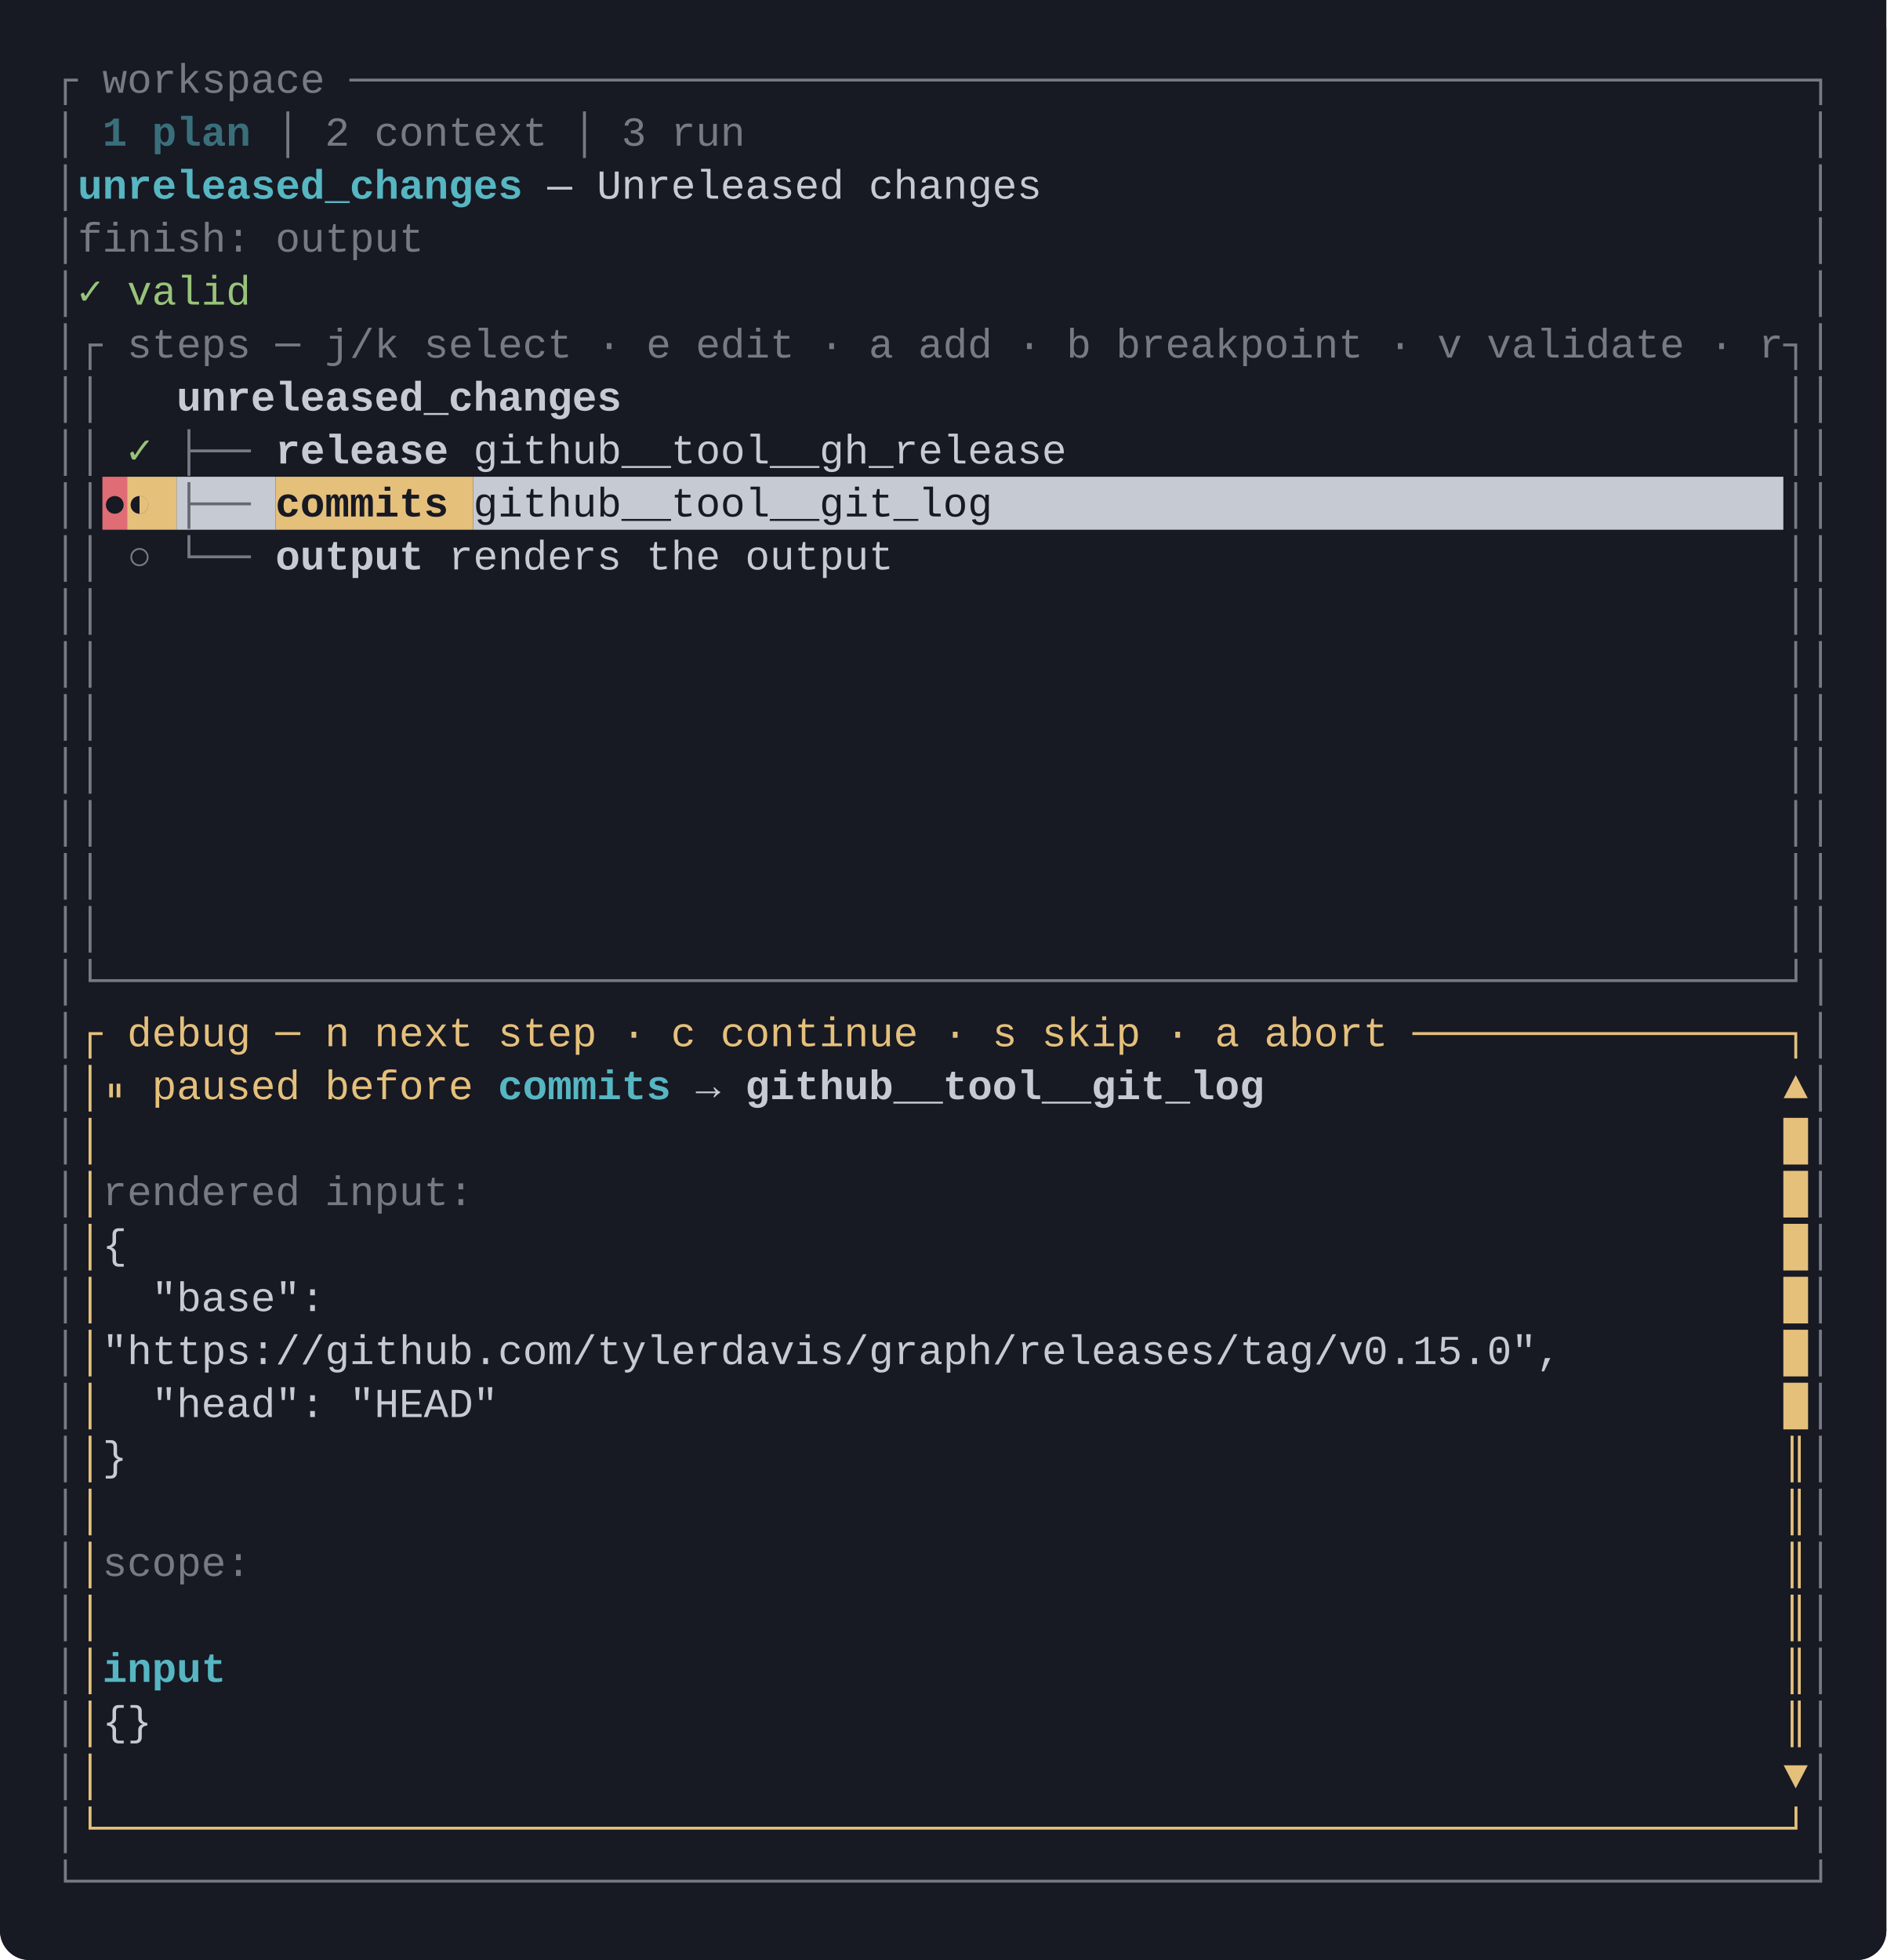
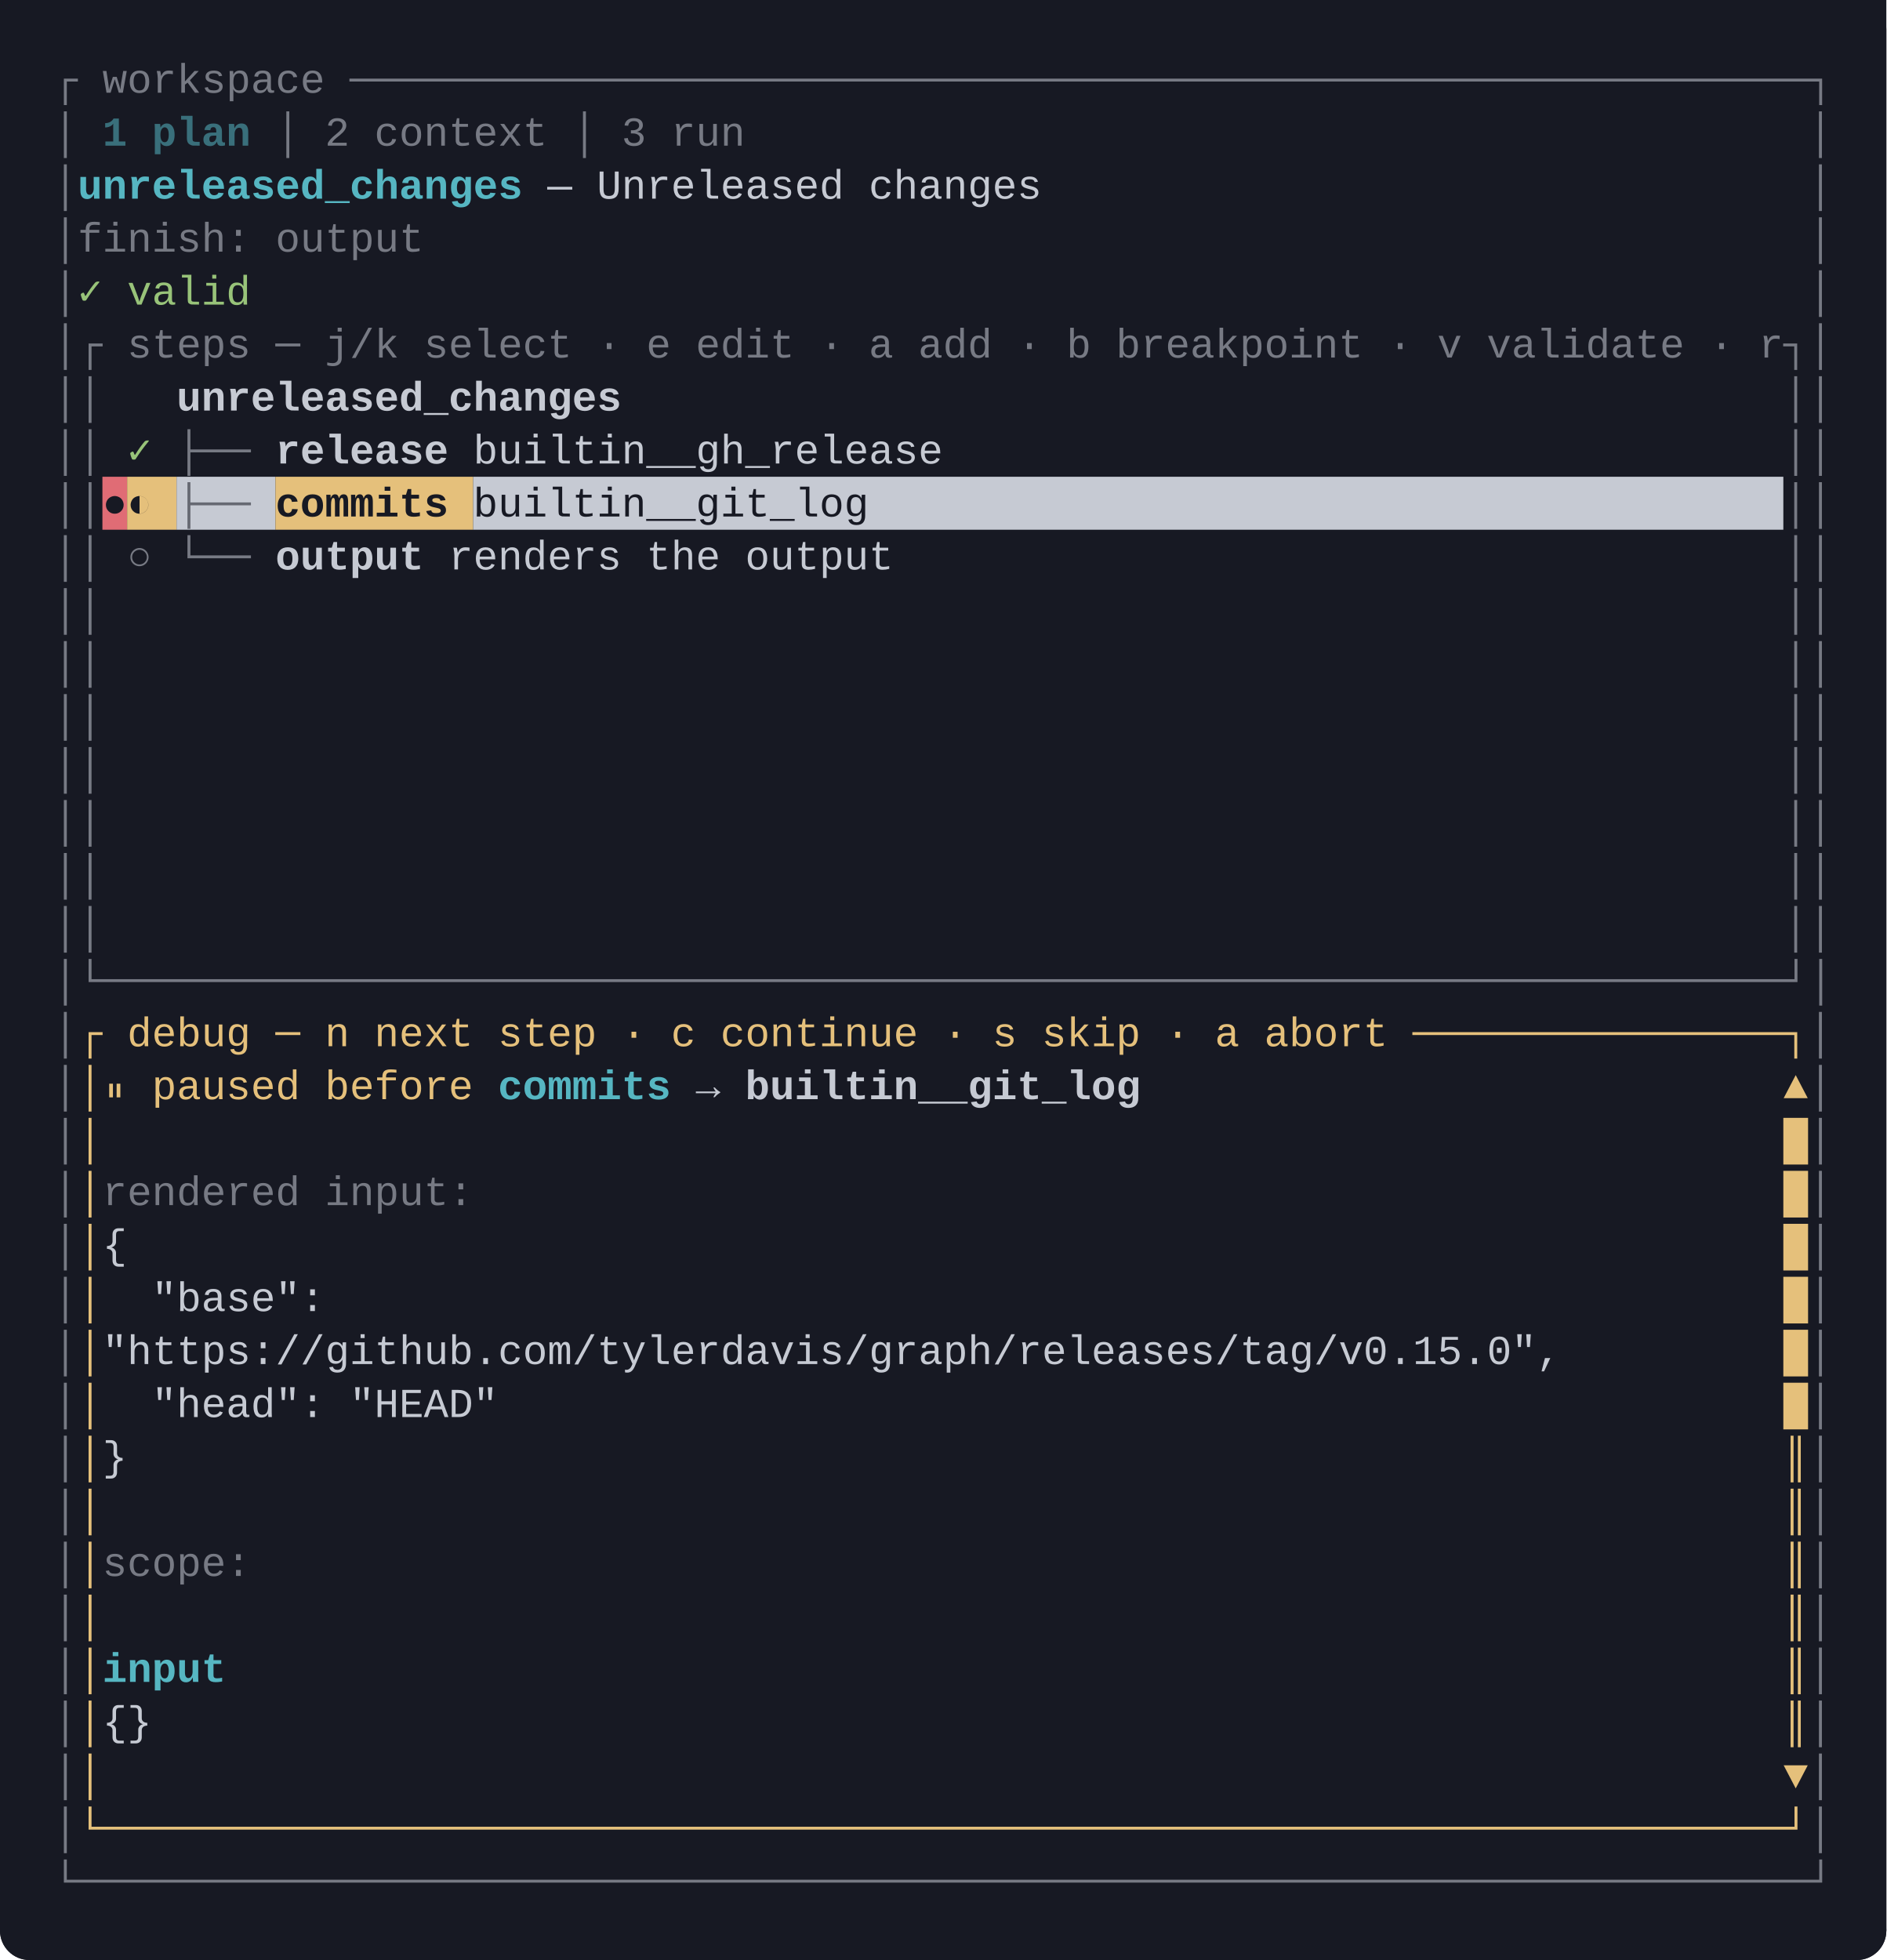
<svg xmlns="http://www.w3.org/2000/svg" width="641" height="666" viewBox="0 0 641 666" xml:space="preserve" font-family="ui-monospace, SFMono-Regular, Menlo, Consolas, 'Liberation Mono', monospace" font-size="14px">
  <rect width="641" height="666" rx="10" fill="#11131b" />
  <rect y="0" width="641" height="656" fill="#171923" />
  <rect y="646" width="641" height="20" rx="10" fill="#171923" />
  <rect x="34.8" y="162.0" width="8.4" height="18" fill="#e06c75" />
  <rect x="43.2" y="162.0" width="16.8" height="18" fill="#e5c07b" />
  <rect x="60.0" y="162.0" width="33.6" height="18" fill="#c6cad3" />
  <rect x="93.6" y="162.0" width="67.2" height="18" fill="#e5c07b" />
  <rect x="160.8" y="162.0" width="445.2" height="18" fill="#c6cad3" />
  <text x="18.0" y="31.5" textLength="8.4" lengthAdjust="spacingAndGlyphs" fill="#c6cad3" opacity="0.55">┌</text>
  <text x="34.8" y="31.5" textLength="75.6" lengthAdjust="spacingAndGlyphs" fill="#c6cad3" opacity="0.55">workspace</text>
  <text x="118.8" y="31.5" textLength="504.0" lengthAdjust="spacingAndGlyphs" fill="#c6cad3" opacity="0.55">───────────────────────────────────────────────────────────┐</text>
  <text x="18.0" y="49.5" textLength="8.4" lengthAdjust="spacingAndGlyphs" fill="#c6cad3" opacity="0.55">│</text>
  <text x="34.8" y="49.5" textLength="8.4" lengthAdjust="spacingAndGlyphs" fill="#56b6c2" font-weight="600" opacity="0.55">1</text>
  <text x="51.6" y="49.5" textLength="33.6" lengthAdjust="spacingAndGlyphs" fill="#56b6c2" font-weight="600" opacity="0.55">plan</text>
  <text x="93.6" y="49.5" textLength="8.4" lengthAdjust="spacingAndGlyphs" fill="#c6cad3" opacity="0.55">│</text>
  <text x="110.4" y="49.5" textLength="8.4" lengthAdjust="spacingAndGlyphs" fill="#c6cad3" opacity="0.55">2</text>
  <text x="127.2" y="49.5" textLength="58.8" lengthAdjust="spacingAndGlyphs" fill="#c6cad3" opacity="0.55">context</text>
  <text x="194.4" y="49.5" textLength="8.4" lengthAdjust="spacingAndGlyphs" fill="#c6cad3" opacity="0.55">│</text>
  <text x="211.2" y="49.5" textLength="8.4" lengthAdjust="spacingAndGlyphs" fill="#c6cad3" opacity="0.55">3</text>
  <text x="228.0" y="49.5" textLength="25.2" lengthAdjust="spacingAndGlyphs" fill="#c6cad3" opacity="0.55">run</text>
  <text x="614.4" y="49.5" textLength="8.4" lengthAdjust="spacingAndGlyphs" fill="#c6cad3" opacity="0.55">│</text>
  <text x="18.0" y="67.5" textLength="8.4" lengthAdjust="spacingAndGlyphs" fill="#c6cad3" opacity="0.55">│</text>
  <text x="26.4" y="67.5" textLength="151.2" lengthAdjust="spacingAndGlyphs" fill="#56b6c2" font-weight="600">unreleased_changes</text>
  <text x="186.0" y="67.5" textLength="8.4" lengthAdjust="spacingAndGlyphs" fill="#c6cad3">—</text>
  <text x="202.8" y="67.5" textLength="84.0" lengthAdjust="spacingAndGlyphs" fill="#c6cad3">Unreleased</text>
  <text x="295.2" y="67.5" textLength="58.8" lengthAdjust="spacingAndGlyphs" fill="#c6cad3">changes</text>
  <text x="614.4" y="67.5" textLength="8.4" lengthAdjust="spacingAndGlyphs" fill="#c6cad3" opacity="0.55">│</text>
  <text x="18.0" y="85.5" textLength="67.2" lengthAdjust="spacingAndGlyphs" fill="#c6cad3" opacity="0.55">│finish:</text>
  <text x="93.6" y="85.5" textLength="50.4" lengthAdjust="spacingAndGlyphs" fill="#c6cad3" opacity="0.55">output</text>
  <text x="614.4" y="85.5" textLength="8.4" lengthAdjust="spacingAndGlyphs" fill="#c6cad3" opacity="0.55">│</text>
  <text x="18.0" y="103.5" textLength="8.4" lengthAdjust="spacingAndGlyphs" fill="#c6cad3" opacity="0.55">│</text>
  <text x="26.4" y="103.5" textLength="8.4" lengthAdjust="spacingAndGlyphs" fill="#98c379">✓</text>
  <text x="43.2" y="103.5" textLength="42.0" lengthAdjust="spacingAndGlyphs" fill="#98c379">valid</text>
  <text x="614.4" y="103.5" textLength="8.4" lengthAdjust="spacingAndGlyphs" fill="#c6cad3" opacity="0.55">│</text>
  <text x="18.0" y="121.5" textLength="16.8" lengthAdjust="spacingAndGlyphs" fill="#c6cad3" opacity="0.55">│┌</text>
  <text x="43.2" y="121.5" textLength="42.0" lengthAdjust="spacingAndGlyphs" fill="#c6cad3" opacity="0.55">steps</text>
  <text x="93.6" y="121.5" textLength="8.4" lengthAdjust="spacingAndGlyphs" fill="#c6cad3" opacity="0.55">─</text>
  <text x="110.4" y="121.5" textLength="25.2" lengthAdjust="spacingAndGlyphs" fill="#c6cad3" opacity="0.55">j/k</text>
  <text x="144.0" y="121.5" textLength="50.4" lengthAdjust="spacingAndGlyphs" fill="#c6cad3" opacity="0.55">select</text>
  <text x="202.8" y="121.5" textLength="8.4" lengthAdjust="spacingAndGlyphs" fill="#c6cad3" opacity="0.55">·</text>
  <text x="219.6" y="121.5" textLength="8.4" lengthAdjust="spacingAndGlyphs" fill="#c6cad3" opacity="0.55">e</text>
  <text x="236.4" y="121.5" textLength="33.6" lengthAdjust="spacingAndGlyphs" fill="#c6cad3" opacity="0.55">edit</text>
  <text x="278.4" y="121.5" textLength="8.4" lengthAdjust="spacingAndGlyphs" fill="#c6cad3" opacity="0.55">·</text>
  <text x="295.2" y="121.5" textLength="8.4" lengthAdjust="spacingAndGlyphs" fill="#c6cad3" opacity="0.55">a</text>
  <text x="312.0" y="121.5" textLength="25.2" lengthAdjust="spacingAndGlyphs" fill="#c6cad3" opacity="0.55">add</text>
  <text x="345.6" y="121.5" textLength="8.4" lengthAdjust="spacingAndGlyphs" fill="#c6cad3" opacity="0.55">·</text>
  <text x="362.4" y="121.5" textLength="8.4" lengthAdjust="spacingAndGlyphs" fill="#c6cad3" opacity="0.55">b</text>
  <text x="379.2" y="121.5" textLength="84.0" lengthAdjust="spacingAndGlyphs" fill="#c6cad3" opacity="0.55">breakpoint</text>
  <text x="471.6" y="121.5" textLength="8.4" lengthAdjust="spacingAndGlyphs" fill="#c6cad3" opacity="0.55">·</text>
  <text x="488.4" y="121.5" textLength="8.4" lengthAdjust="spacingAndGlyphs" fill="#c6cad3" opacity="0.55">v</text>
  <text x="505.2" y="121.5" textLength="67.2" lengthAdjust="spacingAndGlyphs" fill="#c6cad3" opacity="0.55">validate</text>
  <text x="580.8" y="121.5" textLength="8.4" lengthAdjust="spacingAndGlyphs" fill="#c6cad3" opacity="0.55">·</text>
  <text x="597.6" y="121.5" textLength="25.2" lengthAdjust="spacingAndGlyphs" fill="#c6cad3" opacity="0.55">r┐│</text>
  <text x="18.0" y="139.5" textLength="16.8" lengthAdjust="spacingAndGlyphs" fill="#c6cad3" opacity="0.55">││</text>
  <text x="60.0" y="139.5" textLength="151.2" lengthAdjust="spacingAndGlyphs" fill="#c6cad3" font-weight="600">unreleased_changes</text>
  <text x="606.0" y="139.5" textLength="16.8" lengthAdjust="spacingAndGlyphs" fill="#c6cad3" opacity="0.55">││</text>
  <text x="18.0" y="157.5" textLength="16.8" lengthAdjust="spacingAndGlyphs" fill="#c6cad3" opacity="0.55">││</text>
  <text x="43.2" y="157.5" textLength="8.4" lengthAdjust="spacingAndGlyphs" fill="#98c379">✓</text>
  <text x="60.0" y="157.5" textLength="25.2" lengthAdjust="spacingAndGlyphs" fill="#c6cad3" opacity="0.55">├──</text>
  <text x="93.6" y="157.5" textLength="58.8" lengthAdjust="spacingAndGlyphs" fill="#c6cad3" font-weight="600">release</text>
-   <text x="160.8" y="157.5" textLength="201.6" lengthAdjust="spacingAndGlyphs" fill="#c6cad3">github__tool__gh_release</text>
+   <text x="160.8" y="157.5" textLength="159.6" lengthAdjust="spacingAndGlyphs" fill="#c6cad3">builtin__gh_release</text>
  <text x="606.0" y="157.5" textLength="16.8" lengthAdjust="spacingAndGlyphs" fill="#c6cad3" opacity="0.55">││</text>
  <text x="18.0" y="175.5" textLength="16.8" lengthAdjust="spacingAndGlyphs" fill="#c6cad3" opacity="0.55">││</text>
  <text x="34.8" y="175.5" textLength="8.4" lengthAdjust="spacingAndGlyphs" fill="#171923">●</text>
  <text x="43.2" y="175.5" textLength="8.4" lengthAdjust="spacingAndGlyphs" fill="#171923">◐</text>
  <text x="60.0" y="175.5" textLength="25.2" lengthAdjust="spacingAndGlyphs" fill="#171923" opacity="0.55">├──</text>
  <text x="93.6" y="175.5" textLength="58.8" lengthAdjust="spacingAndGlyphs" fill="#171923" font-weight="600">commits</text>
-   <text x="160.8" y="175.5" textLength="176.4" lengthAdjust="spacingAndGlyphs" fill="#171923">github__tool__git_log</text>
+   <text x="160.8" y="175.5" textLength="134.4" lengthAdjust="spacingAndGlyphs" fill="#171923">builtin__git_log</text>
  <text x="606.0" y="175.5" textLength="16.8" lengthAdjust="spacingAndGlyphs" fill="#c6cad3" opacity="0.55">││</text>
  <text x="18.0" y="193.5" textLength="16.8" lengthAdjust="spacingAndGlyphs" fill="#c6cad3" opacity="0.55">││</text>
  <text x="43.2" y="193.5" textLength="8.4" lengthAdjust="spacingAndGlyphs" fill="#c6cad3" opacity="0.55">○</text>
  <text x="60.0" y="193.5" textLength="25.2" lengthAdjust="spacingAndGlyphs" fill="#c6cad3" opacity="0.55">└──</text>
  <text x="93.6" y="193.5" textLength="50.4" lengthAdjust="spacingAndGlyphs" fill="#c6cad3" font-weight="600">output</text>
  <text x="152.4" y="193.5" textLength="58.8" lengthAdjust="spacingAndGlyphs" fill="#c6cad3">renders</text>
  <text x="219.6" y="193.5" textLength="25.2" lengthAdjust="spacingAndGlyphs" fill="#c6cad3">the</text>
  <text x="253.2" y="193.5" textLength="50.4" lengthAdjust="spacingAndGlyphs" fill="#c6cad3">output</text>
  <text x="606.0" y="193.5" textLength="16.8" lengthAdjust="spacingAndGlyphs" fill="#c6cad3" opacity="0.55">││</text>
  <text x="18.0" y="211.5" textLength="16.8" lengthAdjust="spacingAndGlyphs" fill="#c6cad3" opacity="0.55">││</text>
  <text x="606.0" y="211.5" textLength="16.8" lengthAdjust="spacingAndGlyphs" fill="#c6cad3" opacity="0.55">││</text>
  <text x="18.0" y="229.5" textLength="16.8" lengthAdjust="spacingAndGlyphs" fill="#c6cad3" opacity="0.55">││</text>
  <text x="606.0" y="229.5" textLength="16.8" lengthAdjust="spacingAndGlyphs" fill="#c6cad3" opacity="0.55">││</text>
  <text x="18.0" y="247.5" textLength="16.8" lengthAdjust="spacingAndGlyphs" fill="#c6cad3" opacity="0.55">││</text>
  <text x="606.0" y="247.5" textLength="16.8" lengthAdjust="spacingAndGlyphs" fill="#c6cad3" opacity="0.55">││</text>
  <text x="18.0" y="265.5" textLength="16.8" lengthAdjust="spacingAndGlyphs" fill="#c6cad3" opacity="0.55">││</text>
  <text x="606.0" y="265.5" textLength="16.8" lengthAdjust="spacingAndGlyphs" fill="#c6cad3" opacity="0.55">││</text>
  <text x="18.0" y="283.5" textLength="16.8" lengthAdjust="spacingAndGlyphs" fill="#c6cad3" opacity="0.55">││</text>
  <text x="606.0" y="283.5" textLength="16.8" lengthAdjust="spacingAndGlyphs" fill="#c6cad3" opacity="0.55">││</text>
  <text x="18.0" y="301.5" textLength="16.8" lengthAdjust="spacingAndGlyphs" fill="#c6cad3" opacity="0.55">││</text>
  <text x="606.0" y="301.5" textLength="16.8" lengthAdjust="spacingAndGlyphs" fill="#c6cad3" opacity="0.55">││</text>
  <text x="18.0" y="319.5" textLength="16.8" lengthAdjust="spacingAndGlyphs" fill="#c6cad3" opacity="0.55">││</text>
  <text x="606.0" y="319.5" textLength="16.8" lengthAdjust="spacingAndGlyphs" fill="#c6cad3" opacity="0.55">││</text>
  <text x="18.0" y="337.5" textLength="604.8" lengthAdjust="spacingAndGlyphs" fill="#c6cad3" opacity="0.55">│└────────────────────────────────────────────────────────────────────┘│</text>
  <text x="18.0" y="355.5" textLength="8.4" lengthAdjust="spacingAndGlyphs" fill="#c6cad3" opacity="0.55">│</text>
  <text x="26.4" y="355.5" textLength="8.4" lengthAdjust="spacingAndGlyphs" fill="#e5c07b">┌</text>
  <text x="43.2" y="355.5" textLength="42.0" lengthAdjust="spacingAndGlyphs" fill="#e5c07b">debug</text>
  <text x="93.6" y="355.5" textLength="8.4" lengthAdjust="spacingAndGlyphs" fill="#e5c07b">─</text>
  <text x="110.4" y="355.5" textLength="8.4" lengthAdjust="spacingAndGlyphs" fill="#e5c07b">n</text>
  <text x="127.2" y="355.5" textLength="33.6" lengthAdjust="spacingAndGlyphs" fill="#e5c07b">next</text>
  <text x="169.2" y="355.5" textLength="33.6" lengthAdjust="spacingAndGlyphs" fill="#e5c07b">step</text>
  <text x="211.2" y="355.5" textLength="8.4" lengthAdjust="spacingAndGlyphs" fill="#e5c07b">·</text>
  <text x="228.0" y="355.5" textLength="8.4" lengthAdjust="spacingAndGlyphs" fill="#e5c07b">c</text>
  <text x="244.8" y="355.5" textLength="67.2" lengthAdjust="spacingAndGlyphs" fill="#e5c07b">continue</text>
  <text x="320.4" y="355.5" textLength="8.4" lengthAdjust="spacingAndGlyphs" fill="#e5c07b">·</text>
  <text x="337.2" y="355.5" textLength="8.4" lengthAdjust="spacingAndGlyphs" fill="#e5c07b">s</text>
  <text x="354.0" y="355.5" textLength="33.6" lengthAdjust="spacingAndGlyphs" fill="#e5c07b">skip</text>
  <text x="396.0" y="355.5" textLength="8.4" lengthAdjust="spacingAndGlyphs" fill="#e5c07b">·</text>
  <text x="412.8" y="355.5" textLength="8.4" lengthAdjust="spacingAndGlyphs" fill="#e5c07b">a</text>
  <text x="429.6" y="355.5" textLength="42.0" lengthAdjust="spacingAndGlyphs" fill="#e5c07b">abort</text>
  <text x="480.0" y="355.5" textLength="134.4" lengthAdjust="spacingAndGlyphs" fill="#e5c07b">───────────────┐</text>
  <text x="614.4" y="355.5" textLength="8.4" lengthAdjust="spacingAndGlyphs" fill="#c6cad3" opacity="0.55">│</text>
  <text x="18.0" y="373.5" textLength="8.4" lengthAdjust="spacingAndGlyphs" fill="#c6cad3" opacity="0.55">│</text>
  <text x="26.4" y="373.5" textLength="16.8" lengthAdjust="spacingAndGlyphs" fill="#e5c07b">│⏸</text>
  <text x="51.6" y="373.5" textLength="50.4" lengthAdjust="spacingAndGlyphs" fill="#e5c07b">paused</text>
  <text x="110.4" y="373.5" textLength="50.4" lengthAdjust="spacingAndGlyphs" fill="#e5c07b">before</text>
  <text x="169.2" y="373.5" textLength="58.8" lengthAdjust="spacingAndGlyphs" fill="#56b6c2" font-weight="600">commits</text>
  <text x="236.4" y="373.5" textLength="8.4" lengthAdjust="spacingAndGlyphs" fill="#c6cad3">→</text>
-   <text x="253.2" y="373.5" textLength="176.4" lengthAdjust="spacingAndGlyphs" fill="#c6cad3" font-weight="600">github__tool__git_log</text>
+   <text x="253.2" y="373.5" textLength="134.4" lengthAdjust="spacingAndGlyphs" fill="#c6cad3" font-weight="600">builtin__git_log</text>
  <text x="606.0" y="373.5" textLength="8.4" lengthAdjust="spacingAndGlyphs" fill="#e5c07b">▲</text>
  <text x="614.4" y="373.5" textLength="8.4" lengthAdjust="spacingAndGlyphs" fill="#c6cad3" opacity="0.55">│</text>
  <text x="18.0" y="391.5" textLength="8.4" lengthAdjust="spacingAndGlyphs" fill="#c6cad3" opacity="0.55">│</text>
  <text x="26.4" y="391.5" textLength="8.4" lengthAdjust="spacingAndGlyphs" fill="#e5c07b">│</text>
  <text x="606.0" y="391.5" textLength="8.4" lengthAdjust="spacingAndGlyphs" fill="#e5c07b">█</text>
  <text x="614.4" y="391.5" textLength="8.4" lengthAdjust="spacingAndGlyphs" fill="#c6cad3" opacity="0.55">│</text>
  <text x="18.0" y="409.5" textLength="8.4" lengthAdjust="spacingAndGlyphs" fill="#c6cad3" opacity="0.55">│</text>
  <text x="26.4" y="409.5" textLength="8.4" lengthAdjust="spacingAndGlyphs" fill="#e5c07b">│</text>
  <text x="34.8" y="409.5" textLength="67.2" lengthAdjust="spacingAndGlyphs" fill="#c6cad3" opacity="0.55">rendered</text>
  <text x="110.4" y="409.5" textLength="50.4" lengthAdjust="spacingAndGlyphs" fill="#c6cad3" opacity="0.55">input:</text>
  <text x="606.0" y="409.5" textLength="8.4" lengthAdjust="spacingAndGlyphs" fill="#e5c07b">█</text>
  <text x="614.4" y="409.5" textLength="8.4" lengthAdjust="spacingAndGlyphs" fill="#c6cad3" opacity="0.55">│</text>
  <text x="18.0" y="427.5" textLength="8.4" lengthAdjust="spacingAndGlyphs" fill="#c6cad3" opacity="0.55">│</text>
  <text x="26.4" y="427.5" textLength="8.4" lengthAdjust="spacingAndGlyphs" fill="#e5c07b">│</text>
  <text x="34.8" y="427.5" textLength="8.4" lengthAdjust="spacingAndGlyphs" fill="#c6cad3">{</text>
  <text x="606.0" y="427.5" textLength="8.4" lengthAdjust="spacingAndGlyphs" fill="#e5c07b">█</text>
  <text x="614.4" y="427.5" textLength="8.4" lengthAdjust="spacingAndGlyphs" fill="#c6cad3" opacity="0.55">│</text>
  <text x="18.0" y="445.5" textLength="8.4" lengthAdjust="spacingAndGlyphs" fill="#c6cad3" opacity="0.55">│</text>
  <text x="26.4" y="445.5" textLength="8.4" lengthAdjust="spacingAndGlyphs" fill="#e5c07b">│</text>
  <text x="51.6" y="445.5" textLength="58.8" lengthAdjust="spacingAndGlyphs" fill="#c6cad3">"base":</text>
  <text x="606.0" y="445.5" textLength="8.4" lengthAdjust="spacingAndGlyphs" fill="#e5c07b">█</text>
  <text x="614.4" y="445.5" textLength="8.4" lengthAdjust="spacingAndGlyphs" fill="#c6cad3" opacity="0.55">│</text>
  <text x="18.0" y="463.5" textLength="8.4" lengthAdjust="spacingAndGlyphs" fill="#c6cad3" opacity="0.55">│</text>
  <text x="26.4" y="463.5" textLength="8.4" lengthAdjust="spacingAndGlyphs" fill="#e5c07b">│</text>
  <text x="34.8" y="463.5" textLength="495.6" lengthAdjust="spacingAndGlyphs" fill="#c6cad3">"https://github.com/tylerdavis/graph/releases/tag/v0.15.0",</text>
  <text x="606.0" y="463.5" textLength="8.4" lengthAdjust="spacingAndGlyphs" fill="#e5c07b">█</text>
  <text x="614.4" y="463.5" textLength="8.4" lengthAdjust="spacingAndGlyphs" fill="#c6cad3" opacity="0.55">│</text>
  <text x="18.0" y="481.5" textLength="8.4" lengthAdjust="spacingAndGlyphs" fill="#c6cad3" opacity="0.55">│</text>
  <text x="26.4" y="481.5" textLength="8.4" lengthAdjust="spacingAndGlyphs" fill="#e5c07b">│</text>
  <text x="51.6" y="481.5" textLength="58.8" lengthAdjust="spacingAndGlyphs" fill="#c6cad3">"head":</text>
  <text x="118.8" y="481.5" textLength="50.4" lengthAdjust="spacingAndGlyphs" fill="#c6cad3">"HEAD"</text>
  <text x="606.0" y="481.5" textLength="8.4" lengthAdjust="spacingAndGlyphs" fill="#e5c07b">█</text>
  <text x="614.4" y="481.5" textLength="8.4" lengthAdjust="spacingAndGlyphs" fill="#c6cad3" opacity="0.55">│</text>
  <text x="18.0" y="499.5" textLength="8.4" lengthAdjust="spacingAndGlyphs" fill="#c6cad3" opacity="0.55">│</text>
  <text x="26.4" y="499.5" textLength="8.4" lengthAdjust="spacingAndGlyphs" fill="#e5c07b">│</text>
  <text x="34.8" y="499.5" textLength="8.4" lengthAdjust="spacingAndGlyphs" fill="#c6cad3">}</text>
  <text x="606.0" y="499.5" textLength="8.4" lengthAdjust="spacingAndGlyphs" fill="#e5c07b">║</text>
  <text x="614.4" y="499.5" textLength="8.4" lengthAdjust="spacingAndGlyphs" fill="#c6cad3" opacity="0.55">│</text>
  <text x="18.0" y="517.5" textLength="8.4" lengthAdjust="spacingAndGlyphs" fill="#c6cad3" opacity="0.55">│</text>
  <text x="26.4" y="517.5" textLength="8.4" lengthAdjust="spacingAndGlyphs" fill="#e5c07b">│</text>
  <text x="606.0" y="517.5" textLength="8.4" lengthAdjust="spacingAndGlyphs" fill="#e5c07b">║</text>
  <text x="614.4" y="517.5" textLength="8.4" lengthAdjust="spacingAndGlyphs" fill="#c6cad3" opacity="0.55">│</text>
  <text x="18.0" y="535.5" textLength="8.4" lengthAdjust="spacingAndGlyphs" fill="#c6cad3" opacity="0.55">│</text>
  <text x="26.4" y="535.5" textLength="8.4" lengthAdjust="spacingAndGlyphs" fill="#e5c07b">│</text>
  <text x="34.8" y="535.5" textLength="50.4" lengthAdjust="spacingAndGlyphs" fill="#c6cad3" opacity="0.55">scope:</text>
  <text x="606.0" y="535.5" textLength="8.4" lengthAdjust="spacingAndGlyphs" fill="#e5c07b">║</text>
  <text x="614.4" y="535.5" textLength="8.4" lengthAdjust="spacingAndGlyphs" fill="#c6cad3" opacity="0.55">│</text>
  <text x="18.0" y="553.5" textLength="8.4" lengthAdjust="spacingAndGlyphs" fill="#c6cad3" opacity="0.55">│</text>
  <text x="26.4" y="553.5" textLength="8.4" lengthAdjust="spacingAndGlyphs" fill="#e5c07b">│</text>
  <text x="606.0" y="553.5" textLength="8.4" lengthAdjust="spacingAndGlyphs" fill="#e5c07b">║</text>
  <text x="614.4" y="553.5" textLength="8.4" lengthAdjust="spacingAndGlyphs" fill="#c6cad3" opacity="0.55">│</text>
  <text x="18.0" y="571.5" textLength="8.4" lengthAdjust="spacingAndGlyphs" fill="#c6cad3" opacity="0.55">│</text>
  <text x="26.4" y="571.5" textLength="8.4" lengthAdjust="spacingAndGlyphs" fill="#e5c07b">│</text>
  <text x="34.8" y="571.5" textLength="42.0" lengthAdjust="spacingAndGlyphs" fill="#56b6c2" font-weight="600">input</text>
  <text x="606.0" y="571.5" textLength="8.4" lengthAdjust="spacingAndGlyphs" fill="#e5c07b">║</text>
  <text x="614.4" y="571.5" textLength="8.4" lengthAdjust="spacingAndGlyphs" fill="#c6cad3" opacity="0.55">│</text>
  <text x="18.0" y="589.5" textLength="8.4" lengthAdjust="spacingAndGlyphs" fill="#c6cad3" opacity="0.55">│</text>
  <text x="26.4" y="589.5" textLength="8.4" lengthAdjust="spacingAndGlyphs" fill="#e5c07b">│</text>
  <text x="34.8" y="589.5" textLength="16.8" lengthAdjust="spacingAndGlyphs" fill="#c6cad3">{}</text>
  <text x="606.0" y="589.5" textLength="8.4" lengthAdjust="spacingAndGlyphs" fill="#e5c07b">║</text>
  <text x="614.4" y="589.5" textLength="8.4" lengthAdjust="spacingAndGlyphs" fill="#c6cad3" opacity="0.55">│</text>
  <text x="18.0" y="607.5" textLength="8.4" lengthAdjust="spacingAndGlyphs" fill="#c6cad3" opacity="0.55">│</text>
  <text x="26.4" y="607.5" textLength="8.4" lengthAdjust="spacingAndGlyphs" fill="#e5c07b">│</text>
  <text x="606.0" y="607.5" textLength="8.4" lengthAdjust="spacingAndGlyphs" fill="#e5c07b">▼</text>
  <text x="614.4" y="607.5" textLength="8.4" lengthAdjust="spacingAndGlyphs" fill="#c6cad3" opacity="0.55">│</text>
  <text x="18.0" y="625.5" textLength="8.4" lengthAdjust="spacingAndGlyphs" fill="#c6cad3" opacity="0.55">│</text>
  <text x="26.4" y="625.5" textLength="588.0" lengthAdjust="spacingAndGlyphs" fill="#e5c07b">└────────────────────────────────────────────────────────────────────┘</text>
  <text x="614.4" y="625.5" textLength="8.4" lengthAdjust="spacingAndGlyphs" fill="#c6cad3" opacity="0.55">│</text>
  <text x="18.0" y="643.5" textLength="604.8" lengthAdjust="spacingAndGlyphs" fill="#c6cad3" opacity="0.55">└──────────────────────────────────────────────────────────────────────┘</text>
</svg>
